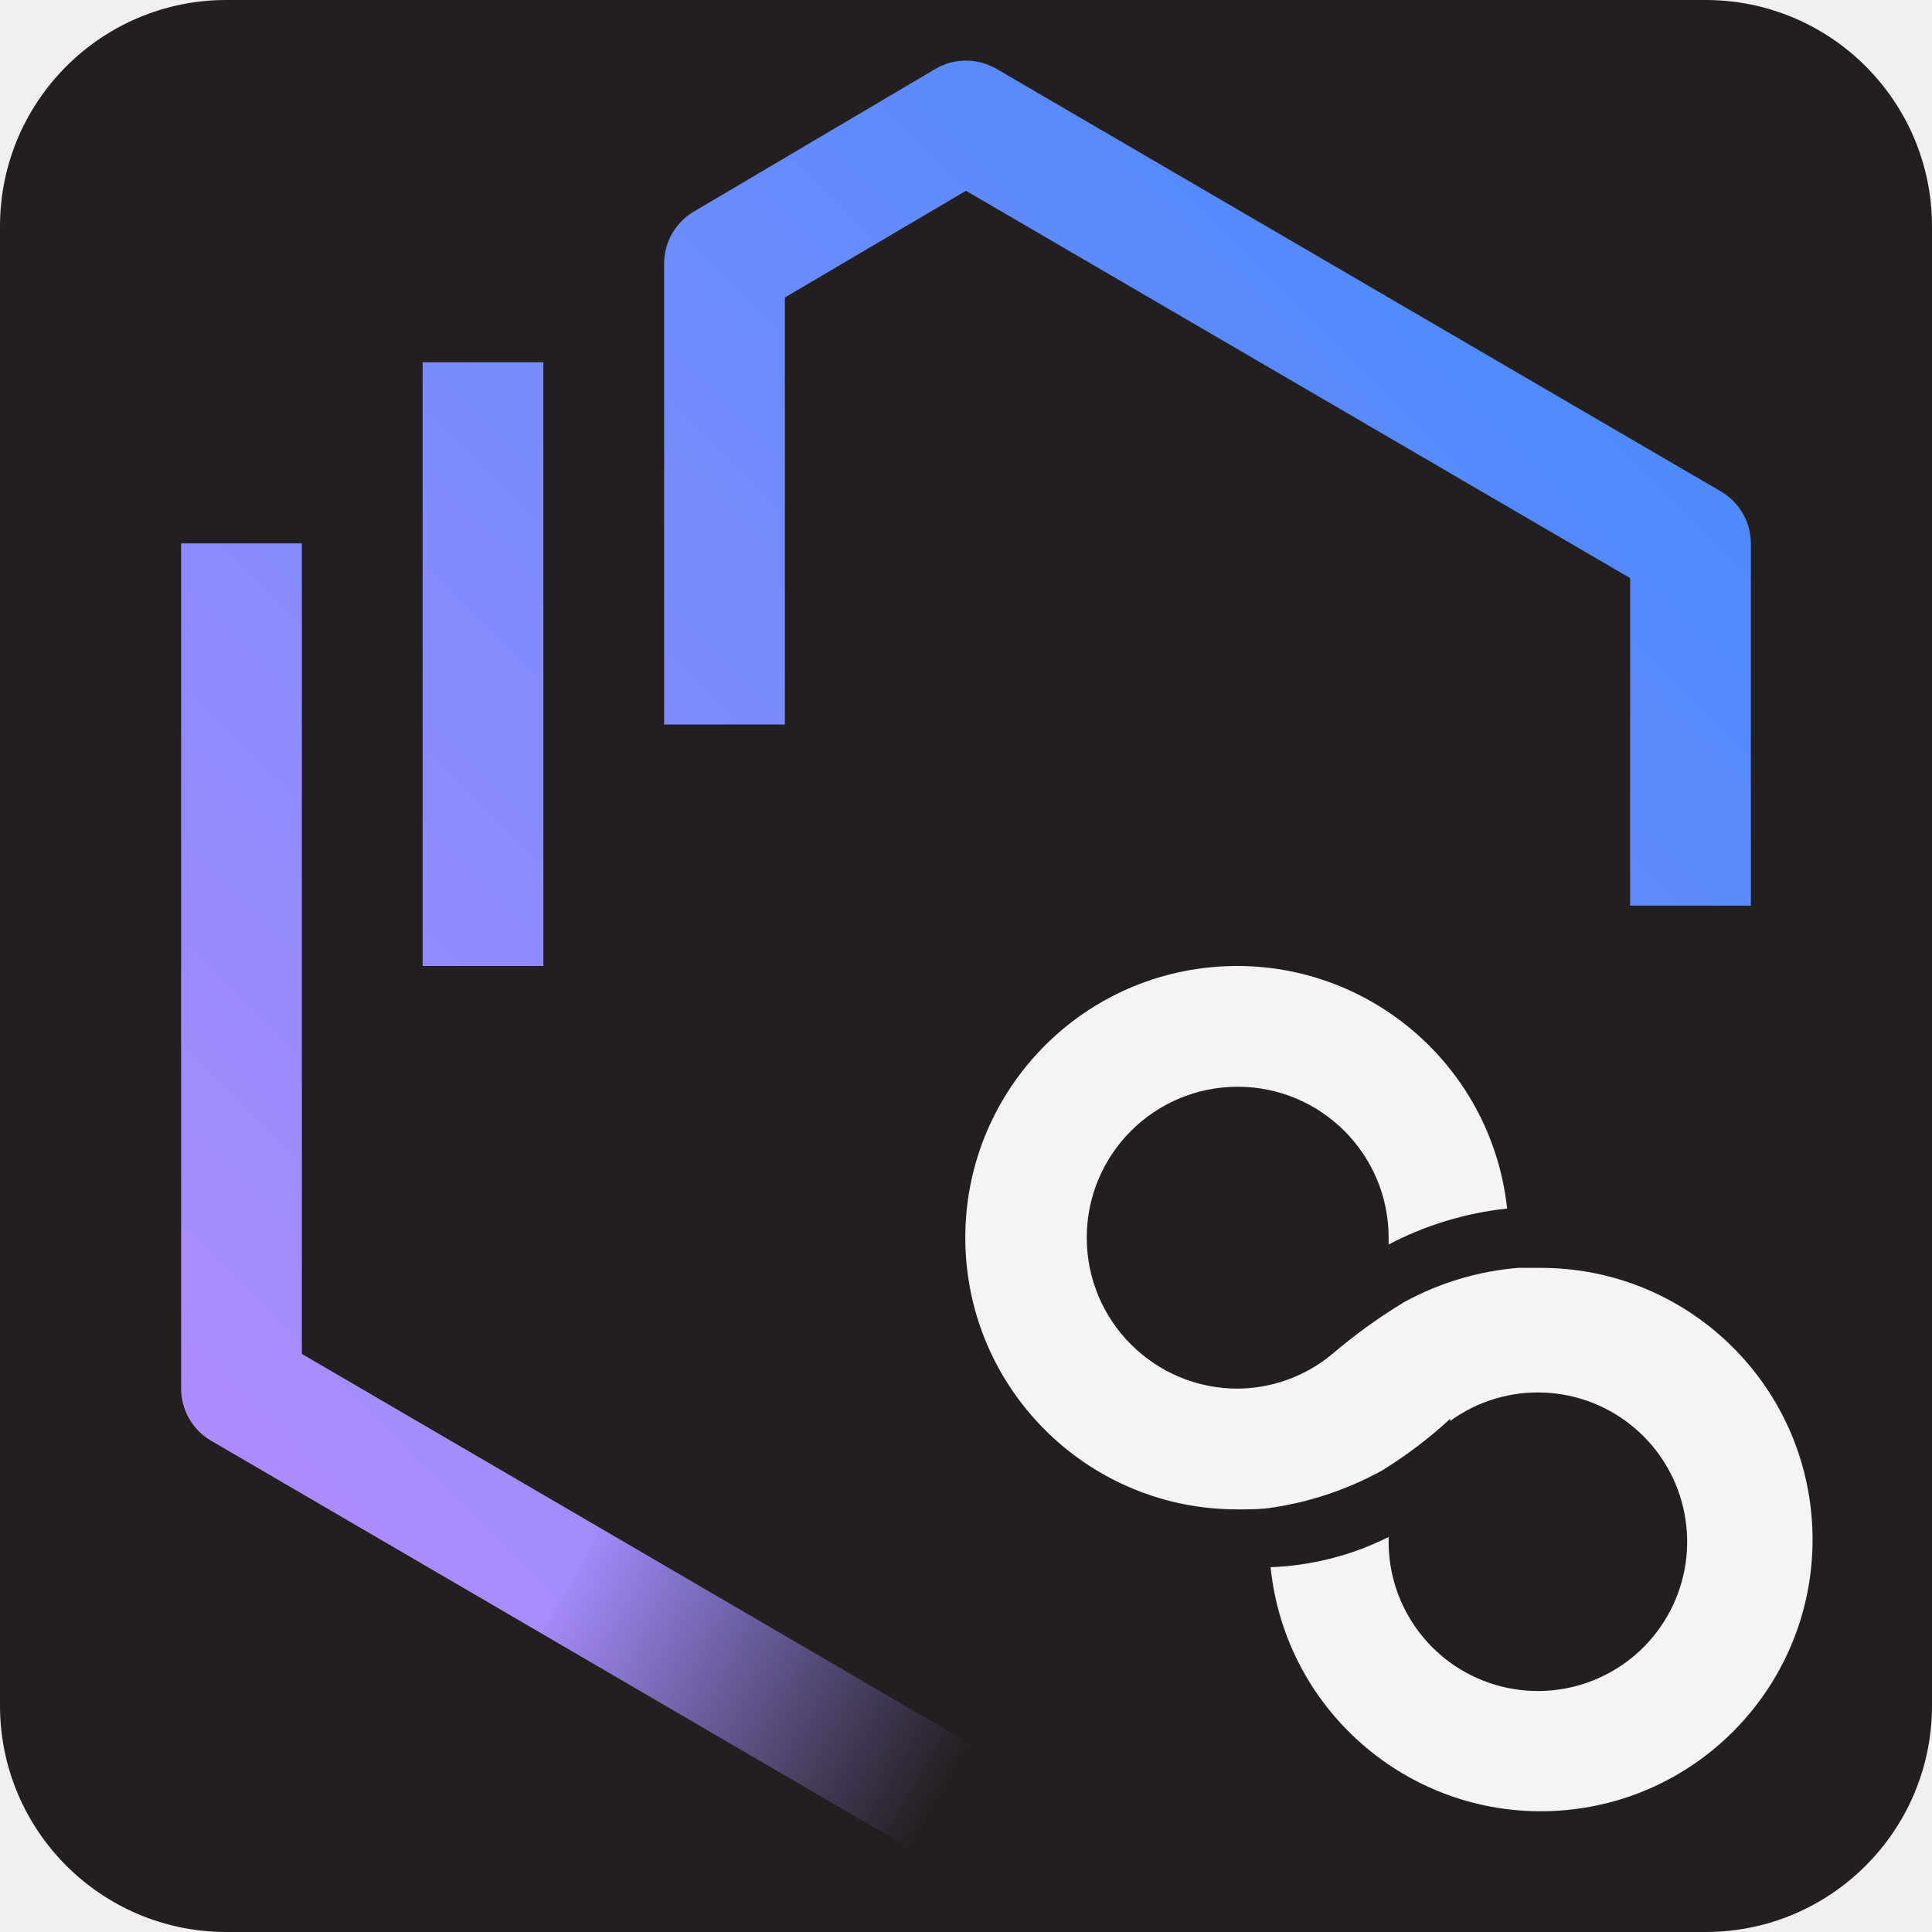
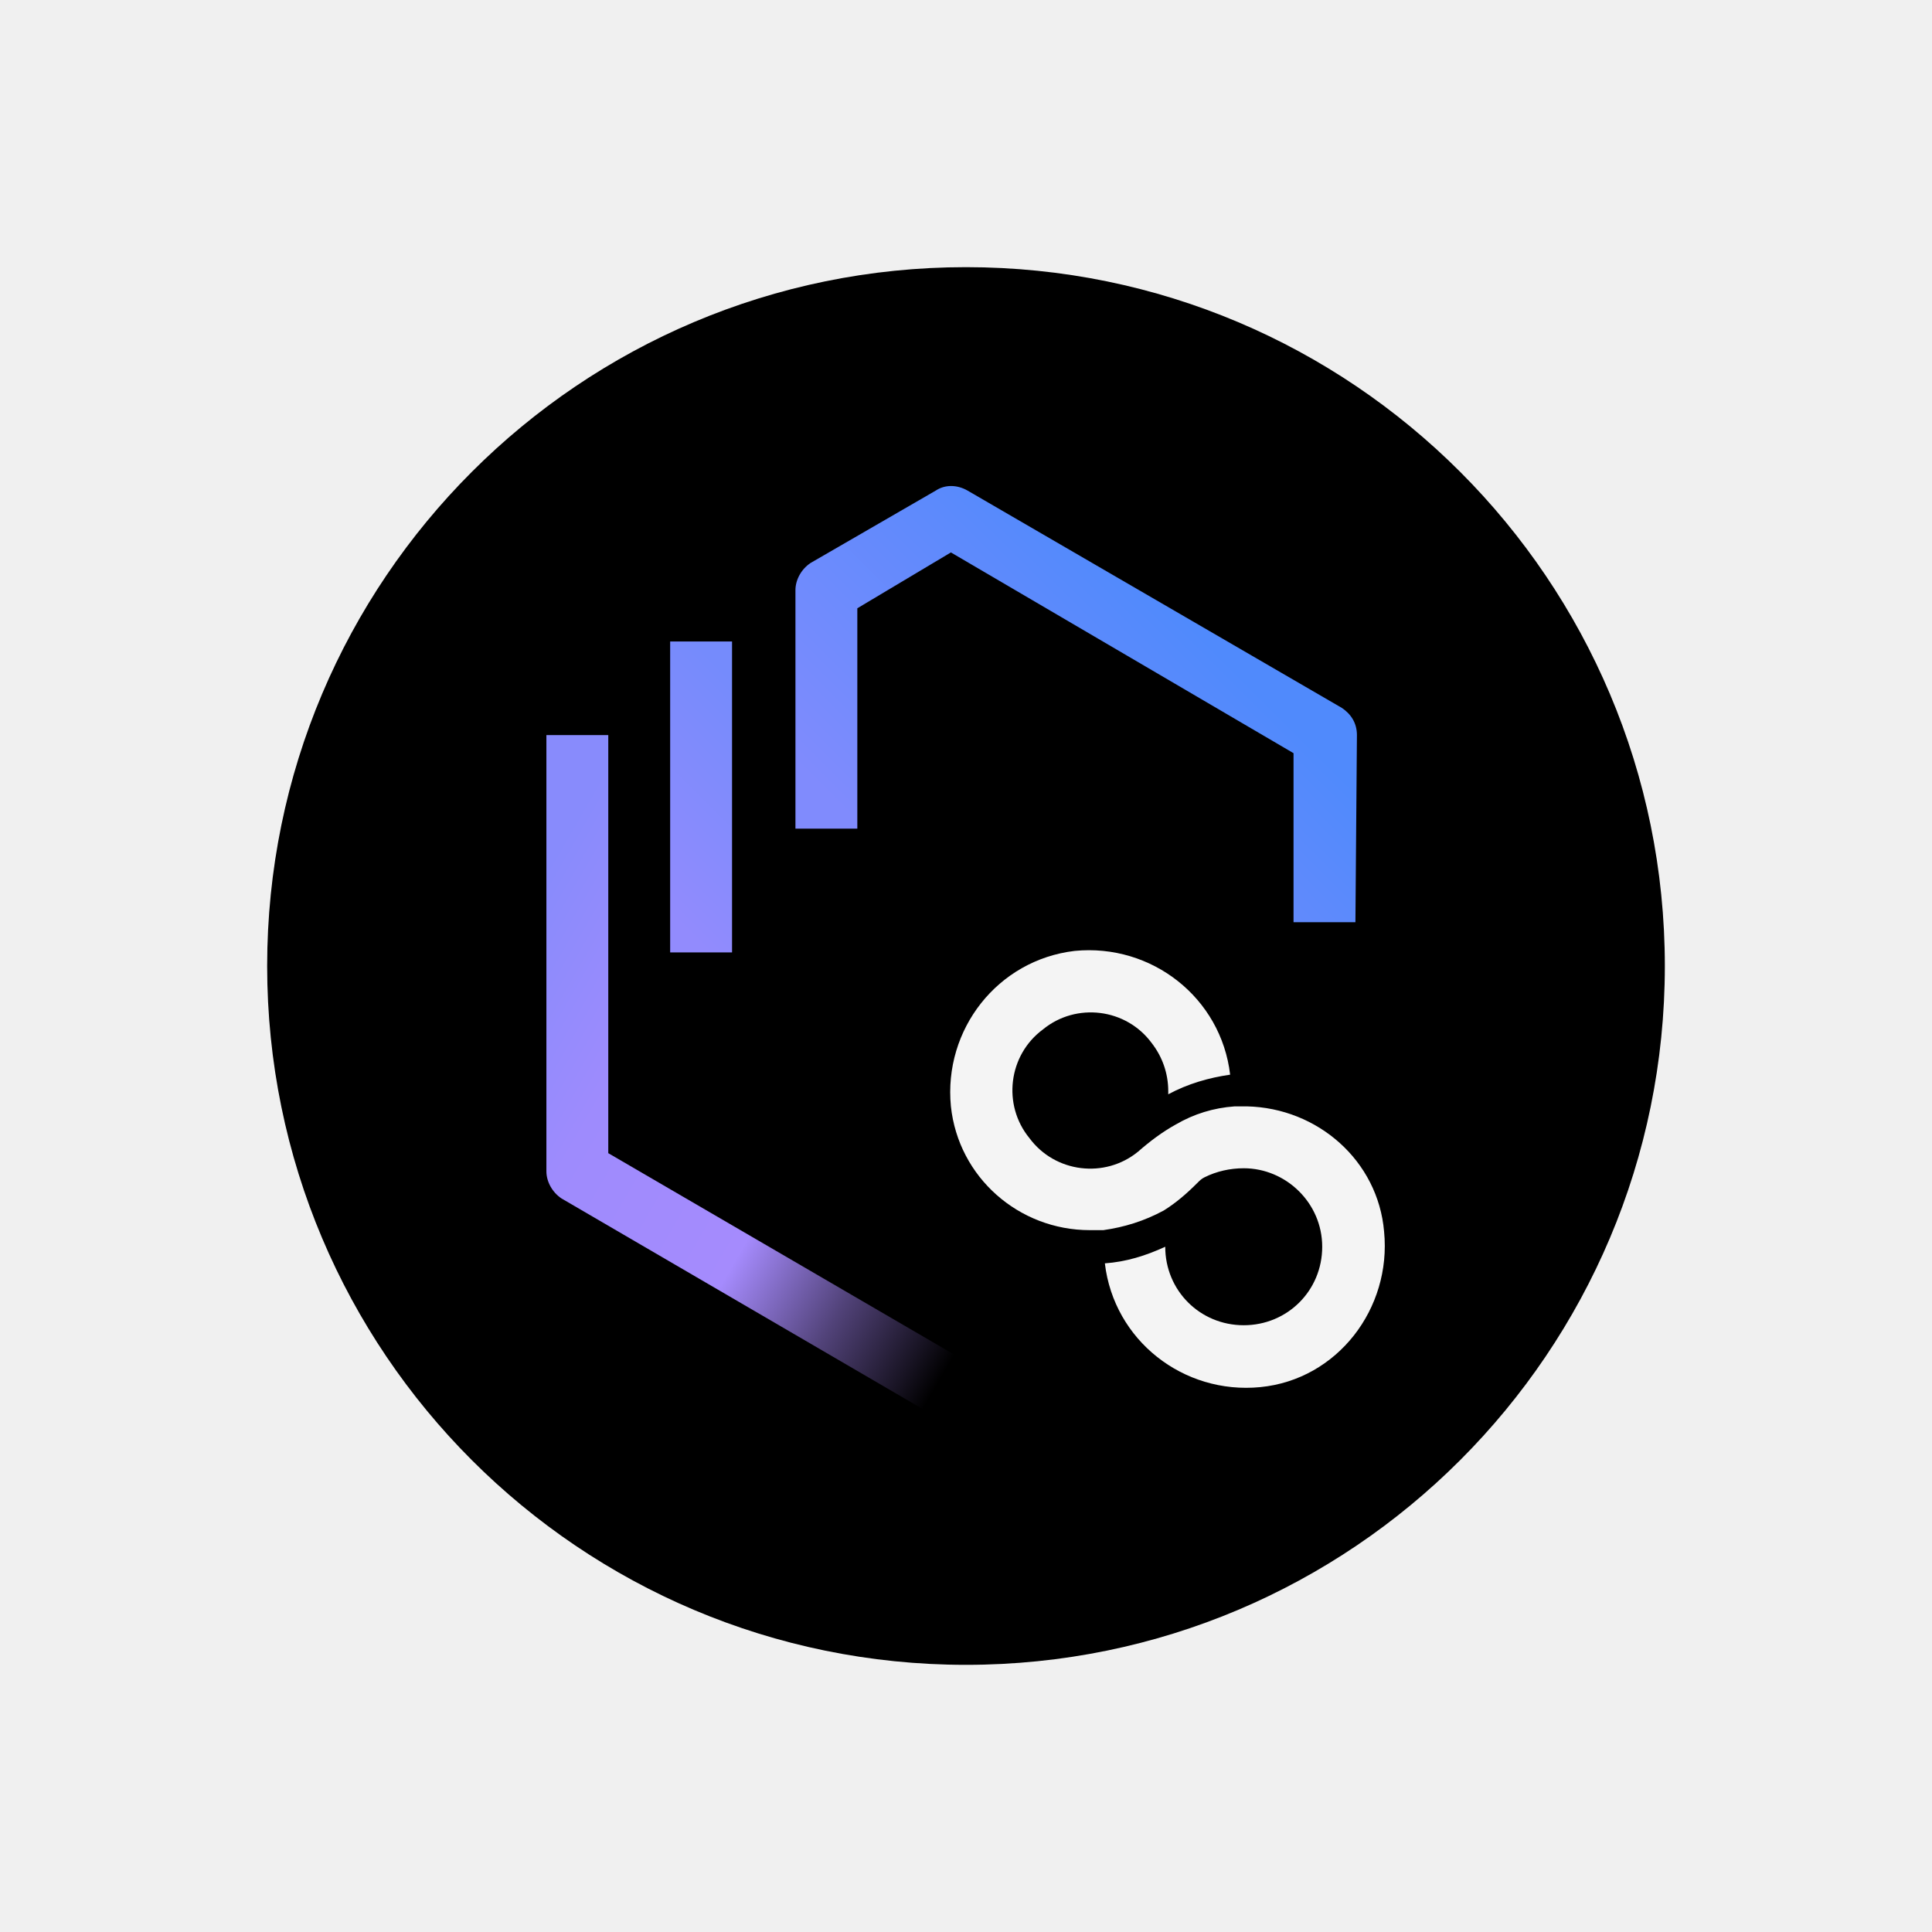
- <svg xmlns="http://www.w3.org/2000/svg" id="Layer_1" data-name="Layer 1" viewBox="0 0 128 128">
-   <defs>
-     <style>.cls-1{fill:#fff}.cls-2{fill:url(#linear-gradient)}.cls-3{fill:#231f20}.cls-4{fill:#f4f4f4}.cls-5{mask:url(#mask)}.cls-6{fill:url(#linear-gradient-2)}</style>
-     <linearGradient id="linear-gradient" x1="79.53" x2="94.99" y1="130.54" y2="139.47" gradientTransform="matrix(0.5, 1.56, -0.87, 0.9, 124.37, -144.26)" gradientUnits="userSpaceOnUse">
-       <stop offset="0" stop-opacity="0" />
-       <stop offset=".9" />
-     </linearGradient>
-     <mask id="mask" width="128" height="128" x="0" y="0" maskUnits="userSpaceOnUse">
-       <path d="M116,60h-8V38.3L64,12.64,52,19.71V48H44V17.42A4,4,0,0,1,46,14L62,4.55a4,4,0,0,1,4,0l48,28A4,4,0,0,1,116,36Z" class="cls-1" />
-       <rect width="8" height="40" x="28" y="24" class="cls-1" />
-       <path d="M62,123.46l-48-28A4,4,0,0,1,12,92V36h8V89.7l46,26.84Z" class="cls-1" />
-       <rect width="12.2" height="32.25" x="44.99" y="98" class="cls-2" transform="translate(-73.29 101.3) rotate(-60)" />
-     </mask>
-     <linearGradient id="linear-gradient-2" x2="128" y1="128" gradientUnits="userSpaceOnUse">
-       <stop offset=".1" stop-color="#b98cfd" />
-       <stop offset=".9" stop-color="#418afc" />
-     </linearGradient>
-   </defs>
-   <rect width="128" height="128" class="cls-3" rx="15" />
-   <path d="M102.08,84h0s-.72,0-1.5,0a19,19,0,0,0-7.52,2.25,36.64,36.64,0,0,0-4.87,3.52A9.9,9.9,0,0,1,82,92,10,10,0,1,1,92,82c0,.15,0,.29,0,.45a21.92,21.92,0,0,1,7.85-2.38A18,18,0,1,0,82,100l.43,0h0s.77,0,1.45-.06a21.73,21.73,0,0,0,7.71-2.53A29.38,29.38,0,0,0,96.08,94v.14A9.89,9.89,0,1,1,92,102c0-.06,0-.11,0-.17a19,19,0,0,1-7.82,2A18,18,0,1,0,102.08,84Z" class="cls-4" />
-   <g class="cls-5">
-     <rect width="128" height="128" class="cls-6" />
+ <svg xmlns="http://www.w3.org/2000/svg" version="1.1" id="Layer_1" x="0px" y="0px" viewBox="0 0 128 128" style="enable-background:new 0 0 128 128;" xml:space="preserve">
+   <style type="text/css">
+ 	.st0{fill:#F4F4F4;}
+ 	.st1{fill:url(#SVGID_1_);}
+ 	.st2{fill:url(#SVGID_2_);}
+ 	.st3{fill:url(#SVGID_3_);}
+ </style>
+   <circle cx="64" cy="64" r="46.3" />
+   <g>
+     <g id="Modifier">
+       <path class="st0" d="M82.6,73.3h-0.8c-1.4,0.1-2.7,0.5-3.9,1.2c-0.9,0.5-1.7,1.1-2.5,1.8c-2.2,1.8-5.5,1.4-7.2-0.9    c-1.8-2.2-1.4-5.5,0.9-7.2c2.2-1.8,5.5-1.4,7.2,0.9c0.7,0.9,1.1,2,1.1,3.2c0,0,0,0.1,0,0.2c1.3-0.7,2.7-1.1,4.1-1.3    c-0.6-5.1-5.2-8.7-10.3-8.2c-5.1,0.6-8.7,5.2-8.2,10.3c0.5,4.7,4.5,8.2,9.2,8.2h0.2h0.7c1.4-0.2,2.7-0.6,4-1.3    c0.8-0.5,1.5-1.1,2.2-1.8l0,0c0.2-0.2,0.3-0.3,0.5-0.4c0.8-0.4,1.7-0.6,2.6-0.6c2.8,0,5.2,2.3,5.2,5.2s-2.3,5.2-5.2,5.2    s-5.2-2.3-5.2-5.2l0,0c-1.3,0.6-2.6,1-4,1.1c0.6,5.1,5.2,8.7,10.3,8.2s8.7-5.2,8.2-10.3C91.3,76.9,87.3,73.4,82.6,73.3L82.6,73.3z    " />
+     </g>
+     <g id="_15_grid">
+       <linearGradient id="SVGID_1_" gradientUnits="userSpaceOnUse" x1="59.31" y1="67.23" x2="81.394" y2="89.333" gradientTransform="matrix(1 0 0 -1 0 128.8)">
+         <stop offset="0.1" style="stop-color:#808BFD" />
+         <stop offset="0.9" style="stop-color:#508AFC" />
+       </linearGradient>
+       <path class="st1" d="M89.8,61.1h-4.1V49.9L63,36.6l-6.2,3.7v14.6h-4.1V39.1c0-0.7,0.4-1.4,1-1.8l8.3-4.8c0.6-0.4,1.4-0.4,2.1,0    l24.8,14.4c0.6,0.4,1,1,1,1.8L89.8,61.1z" />
+       <linearGradient id="SVGID_2_" gradientUnits="userSpaceOnUse" x1="40.266" y1="69.799" x2="52.648" y2="82.181" gradientTransform="matrix(1 0 0 -1 0 128.8)">
+         <stop offset="0.1" style="stop-color:#928BFD" />
+         <stop offset="0.9" style="stop-color:#758BFC" />
+       </linearGradient>
+       <rect x="44.4" y="42.5" class="st2" width="4.1" height="20.6" />
+       <linearGradient id="SVGID_3_" gradientUnits="userSpaceOnUse" x1="69" y1="47.22" x2="30.108" y2="69.668" gradientTransform="matrix(1 0 0 -1 0 128.8)">
+         <stop offset="2.000000e-02" style="stop-color:#AE8BFD;stop-opacity:0" />
+         <stop offset="7.000000e-02" style="stop-color:#AD8BFD;stop-opacity:0.14" />
+         <stop offset="0.2" style="stop-color:#AA8BFD;stop-opacity:0.48" />
+         <stop offset="0.37" style="stop-color:#A58BFD" />
+         <stop offset="0.66" style="stop-color:#9E8BFD" />
+         <stop offset="0.9" style="stop-color:#888BFC" />
+       </linearGradient>
+       <path class="st3" d="M61.9,93.8L37.2,79.4c-0.6-0.4-1-1.1-1-1.8V48.7h4.1v27.7L64,90.2L61.9,93.8z" />
+     </g>
  </g>
</svg>
